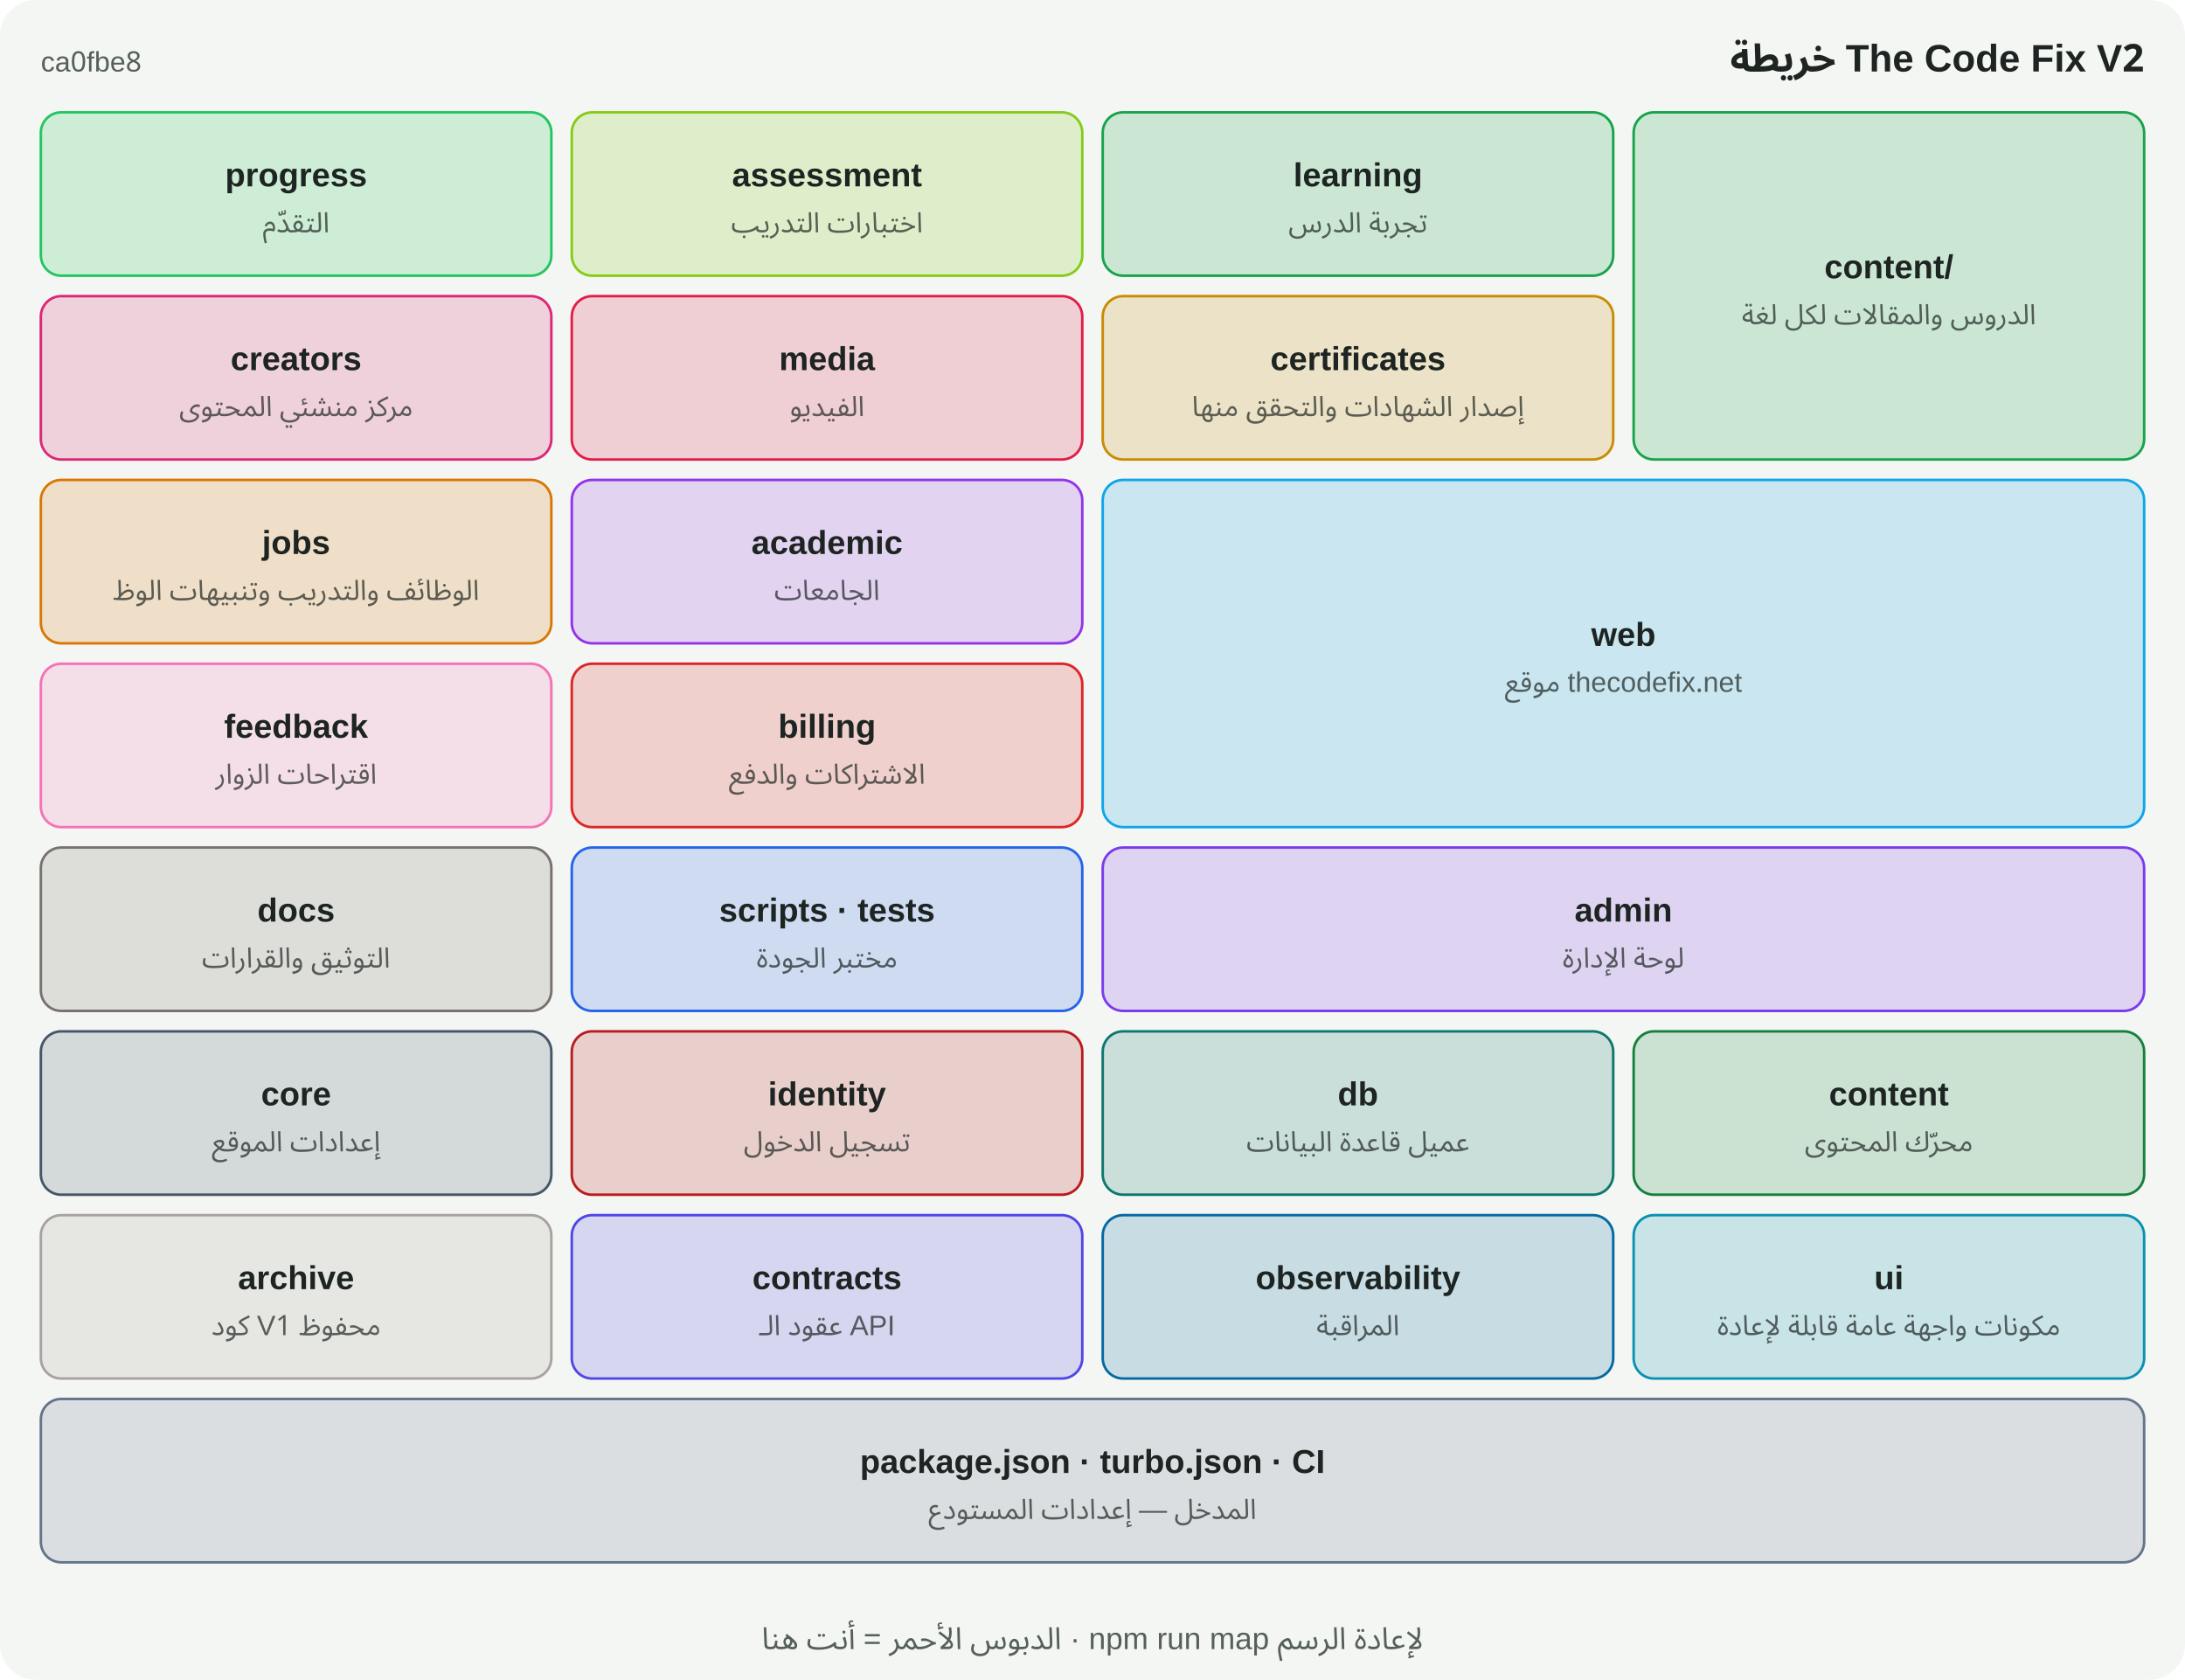
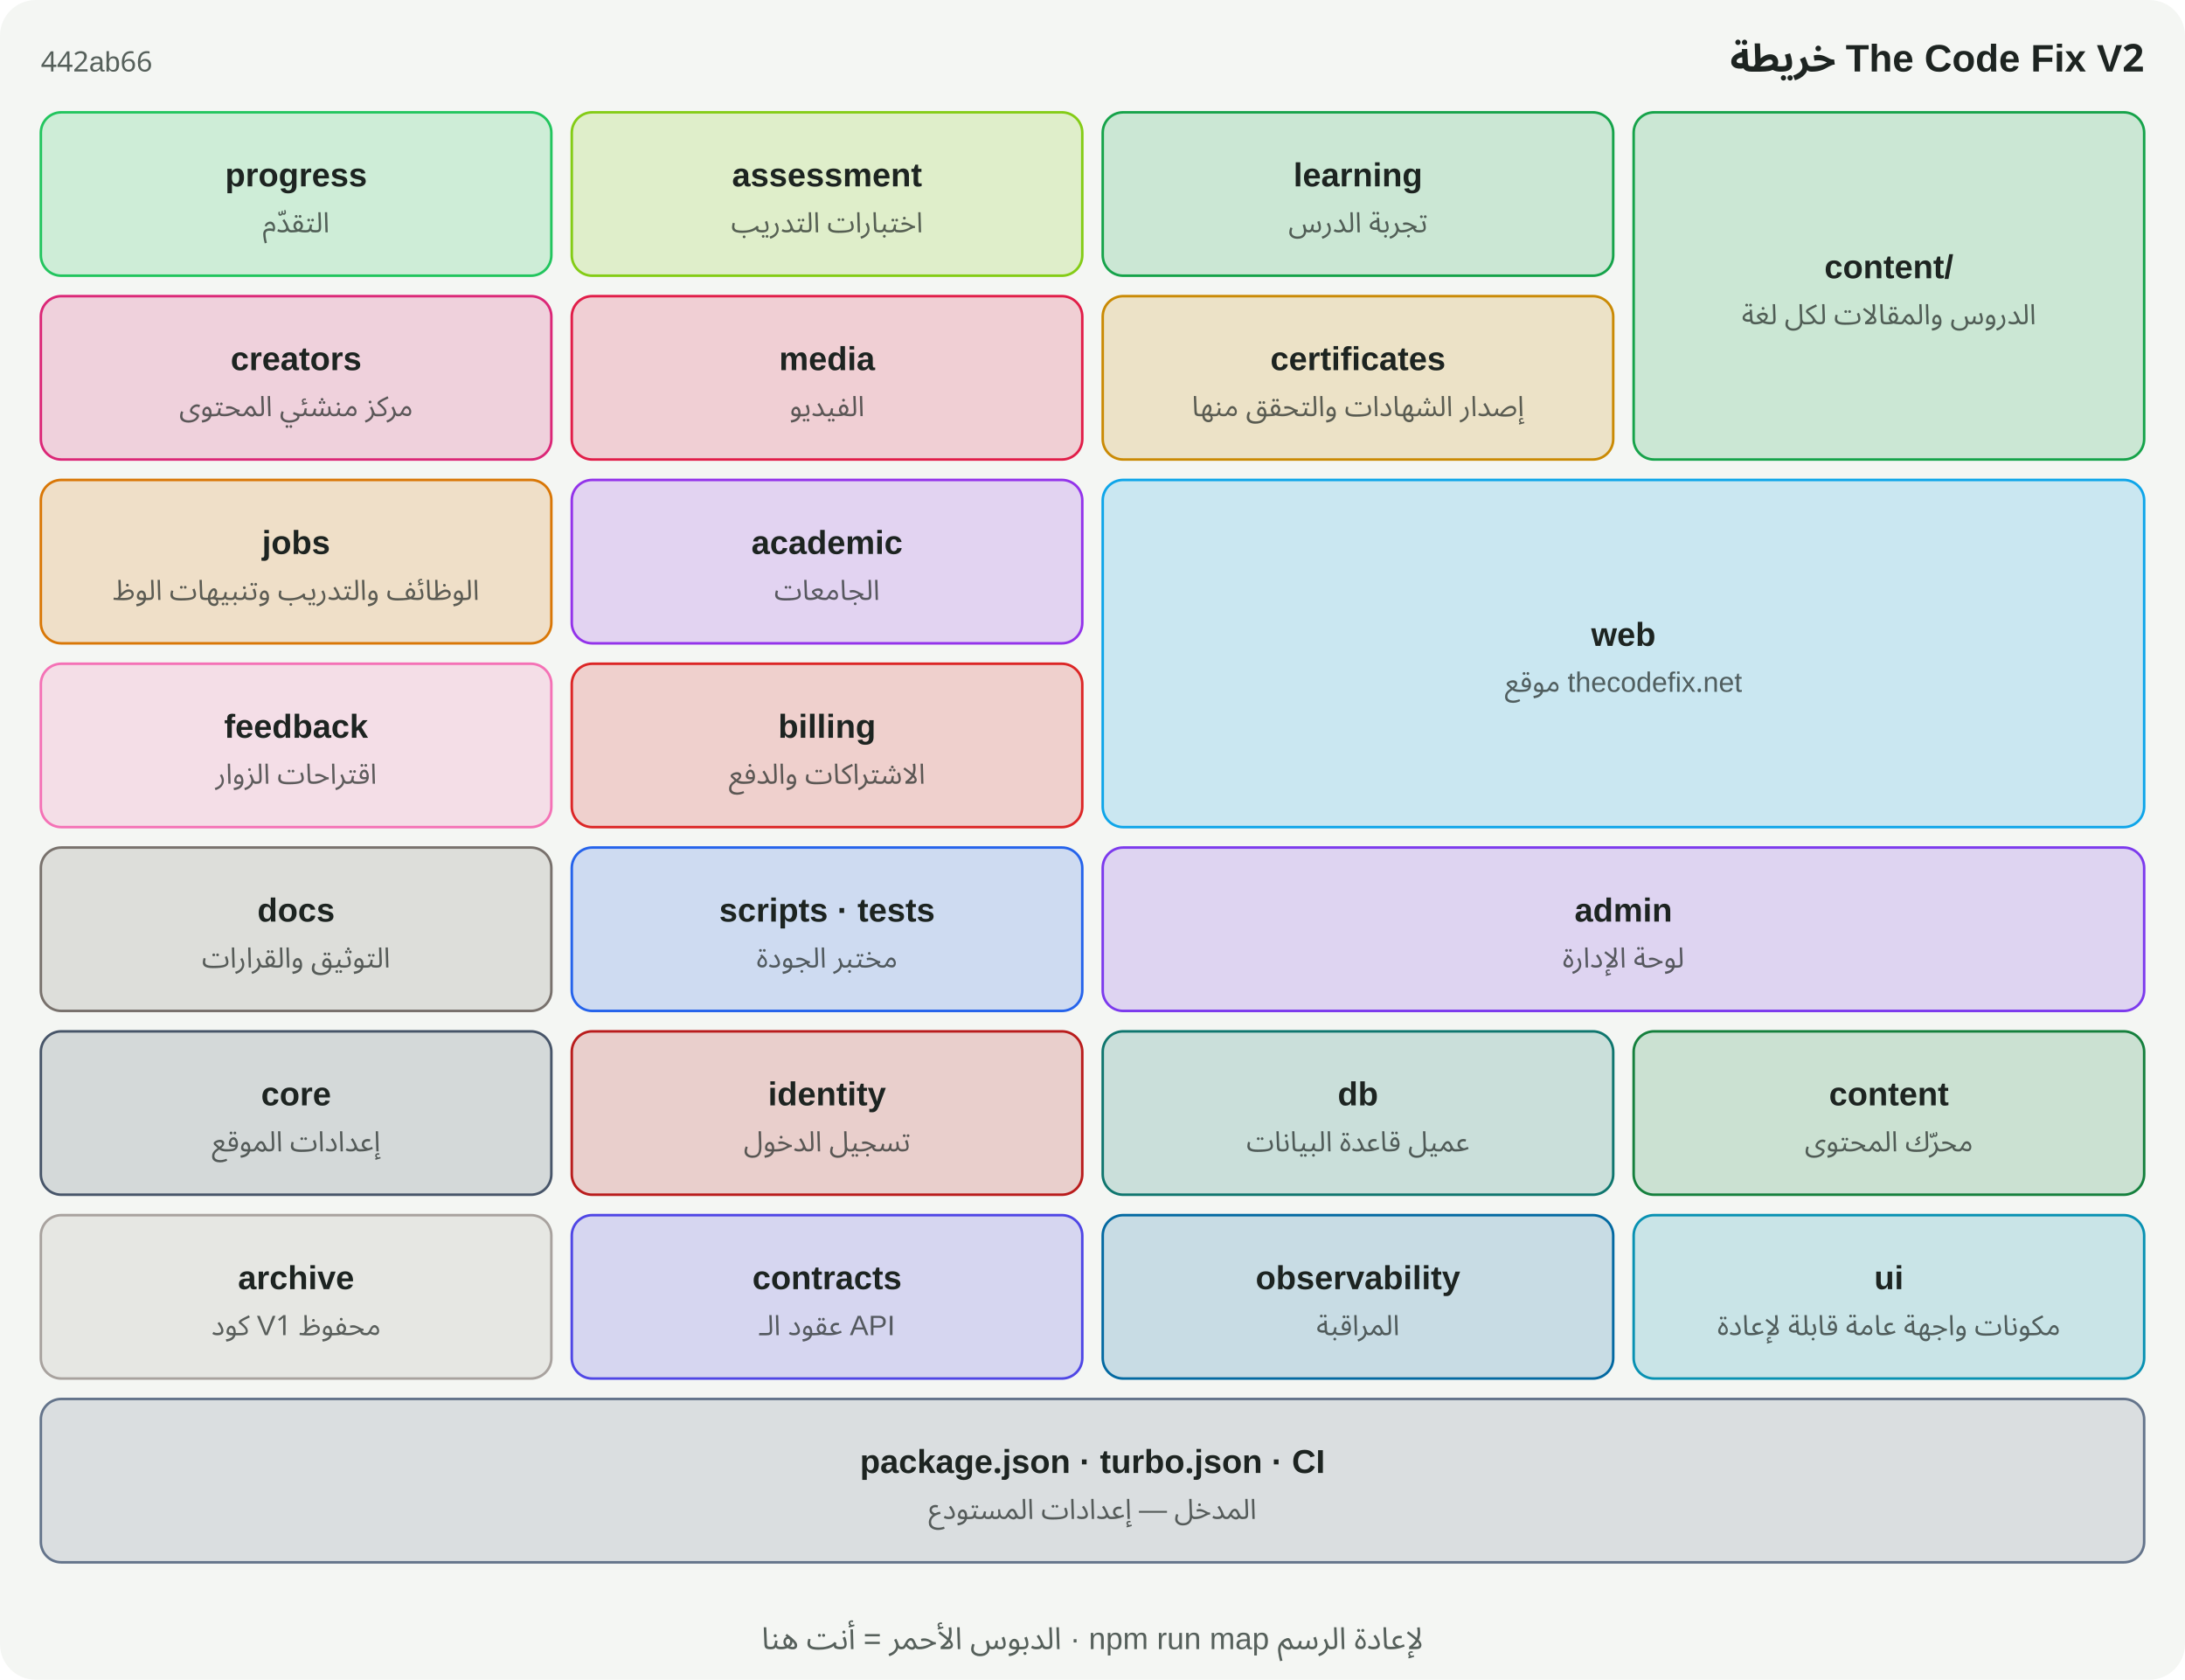
<svg xmlns="http://www.w3.org/2000/svg" viewBox="0 0 856 658" width="856" height="658" font-family="'Segoe UI', Tahoma, 'Noto Sans Arabic', Arial, sans-serif" role="img" aria-label="خريطة مشروع The Code Fix — ">
  <rect width="856" height="658" rx="14" fill="#f4f6f3" />
  <text x="840" y="28" text-anchor="end" font-size="15" font-weight="700" fill="#1d2421">خريطة The Code Fix V2</text>
-   <text x="16" y="28" font-size="11" fill="#56605b">ca0fbe8</text>
+   <text x="16" y="28" font-size="11" fill="#56605b">442ab66</text>
  <g>
    <rect x="640" y="44" width="200" height="136" rx="8" fill="#16a34a" fill-opacity="0.18" stroke="#16a34a" stroke-width="1" />
    <text x="740" y="109" text-anchor="middle" font-size="13" font-weight="600" fill="#1d2421">content/</text>
    <text x="740" y="127" text-anchor="middle" font-size="11" fill="#1d2421" fill-opacity="0.7">الدروس والمقالات لكل لغة</text>
  </g>
  <g>
    <rect x="432" y="44" width="200" height="64" rx="8" fill="#16a34a" fill-opacity="0.18" stroke="#16a34a" stroke-width="1" />
    <text x="532" y="73" text-anchor="middle" font-size="13" font-weight="600" fill="#1d2421">learning</text>
    <text x="532" y="91" text-anchor="middle" font-size="11" fill="#1d2421" fill-opacity="0.7">تجربة الدرس</text>
  </g>
  <g>
    <rect x="224" y="44" width="200" height="64" rx="8" fill="#84cc16" fill-opacity="0.18" stroke="#84cc16" stroke-width="1" />
    <text x="324" y="73" text-anchor="middle" font-size="13" font-weight="600" fill="#1d2421">assessment</text>
    <text x="324" y="91" text-anchor="middle" font-size="11" fill="#1d2421" fill-opacity="0.7">اختبارات التدريب</text>
  </g>
  <g>
    <rect x="16" y="44" width="200" height="64" rx="8" fill="#22c55e" fill-opacity="0.18" stroke="#22c55e" stroke-width="1" />
    <text x="116" y="73" text-anchor="middle" font-size="13" font-weight="600" fill="#1d2421">progress</text>
    <text x="116" y="91" text-anchor="middle" font-size="11" fill="#1d2421" fill-opacity="0.7">التقدّم</text>
  </g>
  <g>
    <rect x="432" y="116" width="200" height="64" rx="8" fill="#ca8a04" fill-opacity="0.18" stroke="#ca8a04" stroke-width="1" />
    <text x="532" y="145" text-anchor="middle" font-size="13" font-weight="600" fill="#1d2421">certificates</text>
    <text x="532" y="163" text-anchor="middle" font-size="11" fill="#1d2421" fill-opacity="0.7">إصدار الشهادات والتحقق منها</text>
  </g>
  <g>
    <rect x="224" y="116" width="200" height="64" rx="8" fill="#e11d48" fill-opacity="0.18" stroke="#e11d48" stroke-width="1" />
    <text x="324" y="145" text-anchor="middle" font-size="13" font-weight="600" fill="#1d2421">media</text>
    <text x="324" y="163" text-anchor="middle" font-size="11" fill="#1d2421" fill-opacity="0.7">الفيديو</text>
  </g>
  <g>
    <rect x="16" y="116" width="200" height="64" rx="8" fill="#db2777" fill-opacity="0.18" stroke="#db2777" stroke-width="1" />
    <text x="116" y="145" text-anchor="middle" font-size="13" font-weight="600" fill="#1d2421">creators</text>
    <text x="116" y="163" text-anchor="middle" font-size="11" fill="#1d2421" fill-opacity="0.7">مركز منشئي المحتوى</text>
  </g>
  <g>
    <rect x="432" y="188" width="408" height="136" rx="8" fill="#0ea5e9" fill-opacity="0.18" stroke="#0ea5e9" stroke-width="1" />
    <text x="636" y="253" text-anchor="middle" font-size="13" font-weight="600" fill="#1d2421">web</text>
    <text x="636" y="271" text-anchor="middle" font-size="11" fill="#1d2421" fill-opacity="0.7">موقع thecodefix.net</text>
  </g>
  <g>
    <rect x="224" y="188" width="200" height="64" rx="8" fill="#9333ea" fill-opacity="0.18" stroke="#9333ea" stroke-width="1" />
    <text x="324" y="217" text-anchor="middle" font-size="13" font-weight="600" fill="#1d2421">academic</text>
    <text x="324" y="235" text-anchor="middle" font-size="11" fill="#1d2421" fill-opacity="0.7">الجامعات</text>
  </g>
  <g>
    <rect x="16" y="188" width="200" height="64" rx="8" fill="#d97706" fill-opacity="0.18" stroke="#d97706" stroke-width="1" />
    <text x="116" y="217" text-anchor="middle" font-size="13" font-weight="600" fill="#1d2421">jobs</text>
    <text x="116" y="235" text-anchor="middle" font-size="11" fill="#1d2421" fill-opacity="0.7">الوظائف والتدريب وتنبيهات الوظ</text>
  </g>
  <g>
    <rect x="224" y="260" width="200" height="64" rx="8" fill="#dc2626" fill-opacity="0.18" stroke="#dc2626" stroke-width="1" />
    <text x="324" y="289" text-anchor="middle" font-size="13" font-weight="600" fill="#1d2421">billing</text>
    <text x="324" y="307" text-anchor="middle" font-size="11" fill="#1d2421" fill-opacity="0.7">الاشتراكات والدفع</text>
  </g>
  <g>
    <rect x="16" y="260" width="200" height="64" rx="8" fill="#f472b6" fill-opacity="0.18" stroke="#f472b6" stroke-width="1" />
    <text x="116" y="289" text-anchor="middle" font-size="13" font-weight="600" fill="#1d2421">feedback</text>
    <text x="116" y="307" text-anchor="middle" font-size="11" fill="#1d2421" fill-opacity="0.7">اقتراحات الزوار</text>
  </g>
  <g>
    <rect x="432" y="332" width="408" height="64" rx="8" fill="#7c3aed" fill-opacity="0.18" stroke="#7c3aed" stroke-width="1" />
    <text x="636" y="361" text-anchor="middle" font-size="13" font-weight="600" fill="#1d2421">admin</text>
    <text x="636" y="379" text-anchor="middle" font-size="11" fill="#1d2421" fill-opacity="0.7">لوحة الإدارة</text>
  </g>
  <g>
    <rect x="224" y="332" width="200" height="64" rx="8" fill="#2563eb" fill-opacity="0.18" stroke="#2563eb" stroke-width="1" />
    <text x="324" y="361" text-anchor="middle" font-size="13" font-weight="600" fill="#1d2421">scripts · tests</text>
    <text x="324" y="379" text-anchor="middle" font-size="11" fill="#1d2421" fill-opacity="0.7">مختبر الجودة</text>
  </g>
  <g>
    <rect x="16" y="332" width="200" height="64" rx="8" fill="#78716c" fill-opacity="0.18" stroke="#78716c" stroke-width="1" />
    <text x="116" y="361" text-anchor="middle" font-size="13" font-weight="600" fill="#1d2421">docs</text>
    <text x="116" y="379" text-anchor="middle" font-size="11" fill="#1d2421" fill-opacity="0.7">التوثيق والقرارات</text>
  </g>
  <g>
    <rect x="640" y="404" width="200" height="64" rx="8" fill="#15803d" fill-opacity="0.18" stroke="#15803d" stroke-width="1" />
    <text x="740" y="433" text-anchor="middle" font-size="13" font-weight="600" fill="#1d2421">content</text>
    <text x="740" y="451" text-anchor="middle" font-size="11" fill="#1d2421" fill-opacity="0.7">محرّك المحتوى</text>
  </g>
  <g>
    <rect x="432" y="404" width="200" height="64" rx="8" fill="#0f766e" fill-opacity="0.18" stroke="#0f766e" stroke-width="1" />
    <text x="532" y="433" text-anchor="middle" font-size="13" font-weight="600" fill="#1d2421">db</text>
    <text x="532" y="451" text-anchor="middle" font-size="11" fill="#1d2421" fill-opacity="0.7">عميل قاعدة البيانات</text>
  </g>
  <g>
    <rect x="224" y="404" width="200" height="64" rx="8" fill="#b91c1c" fill-opacity="0.18" stroke="#b91c1c" stroke-width="1" />
    <text x="324" y="433" text-anchor="middle" font-size="13" font-weight="600" fill="#1d2421">identity</text>
    <text x="324" y="451" text-anchor="middle" font-size="11" fill="#1d2421" fill-opacity="0.7">تسجيل الدخول</text>
  </g>
  <g>
    <rect x="16" y="404" width="200" height="64" rx="8" fill="#475569" fill-opacity="0.18" stroke="#475569" stroke-width="1" />
    <text x="116" y="433" text-anchor="middle" font-size="13" font-weight="600" fill="#1d2421">core</text>
    <text x="116" y="451" text-anchor="middle" font-size="11" fill="#1d2421" fill-opacity="0.7">إعدادات الموقع</text>
  </g>
  <g>
    <rect x="640" y="476" width="200" height="64" rx="8" fill="#0891b2" fill-opacity="0.18" stroke="#0891b2" stroke-width="1" />
    <text x="740" y="505" text-anchor="middle" font-size="13" font-weight="600" fill="#1d2421">ui</text>
    <text x="740" y="523" text-anchor="middle" font-size="11" fill="#1d2421" fill-opacity="0.7">مكونات واجهة عامة قابلة لإعادة</text>
  </g>
  <g>
    <rect x="432" y="476" width="200" height="64" rx="8" fill="#0369a1" fill-opacity="0.18" stroke="#0369a1" stroke-width="1" />
    <text x="532" y="505" text-anchor="middle" font-size="13" font-weight="600" fill="#1d2421">observability</text>
    <text x="532" y="523" text-anchor="middle" font-size="11" fill="#1d2421" fill-opacity="0.7">المراقبة</text>
  </g>
  <g>
    <rect x="224" y="476" width="200" height="64" rx="8" fill="#4f46e5" fill-opacity="0.18" stroke="#4f46e5" stroke-width="1" />
    <text x="324" y="505" text-anchor="middle" font-size="13" font-weight="600" fill="#1d2421">contracts</text>
    <text x="324" y="523" text-anchor="middle" font-size="11" fill="#1d2421" fill-opacity="0.7">عقود الـ API</text>
  </g>
  <g>
    <rect x="16" y="476" width="200" height="64" rx="8" fill="#a8a29e" fill-opacity="0.18" stroke="#a8a29e" stroke-width="1" />
    <text x="116" y="505" text-anchor="middle" font-size="13" font-weight="600" fill="#1d2421">archive</text>
    <text x="116" y="523" text-anchor="middle" font-size="11" fill="#1d2421" fill-opacity="0.7">كود V1 محفوظ</text>
  </g>
  <g>
    <rect x="16" y="548" width="824" height="64" rx="8" fill="#64748b" fill-opacity="0.18" stroke="#64748b" stroke-width="1" />
    <text x="428" y="577" text-anchor="middle" font-size="13" font-weight="600" fill="#1d2421">package.json · turbo.json · CI</text>
    <text x="428" y="595" text-anchor="middle" font-size="11" fill="#1d2421" fill-opacity="0.7">المدخل — إعدادات المستودع</text>
  </g>
  <text x="428" y="646" text-anchor="middle" font-size="12" fill="#56605b">الدبوس الأحمر = أنت هنا · npm run map لإعادة الرسم</text>
</svg>
